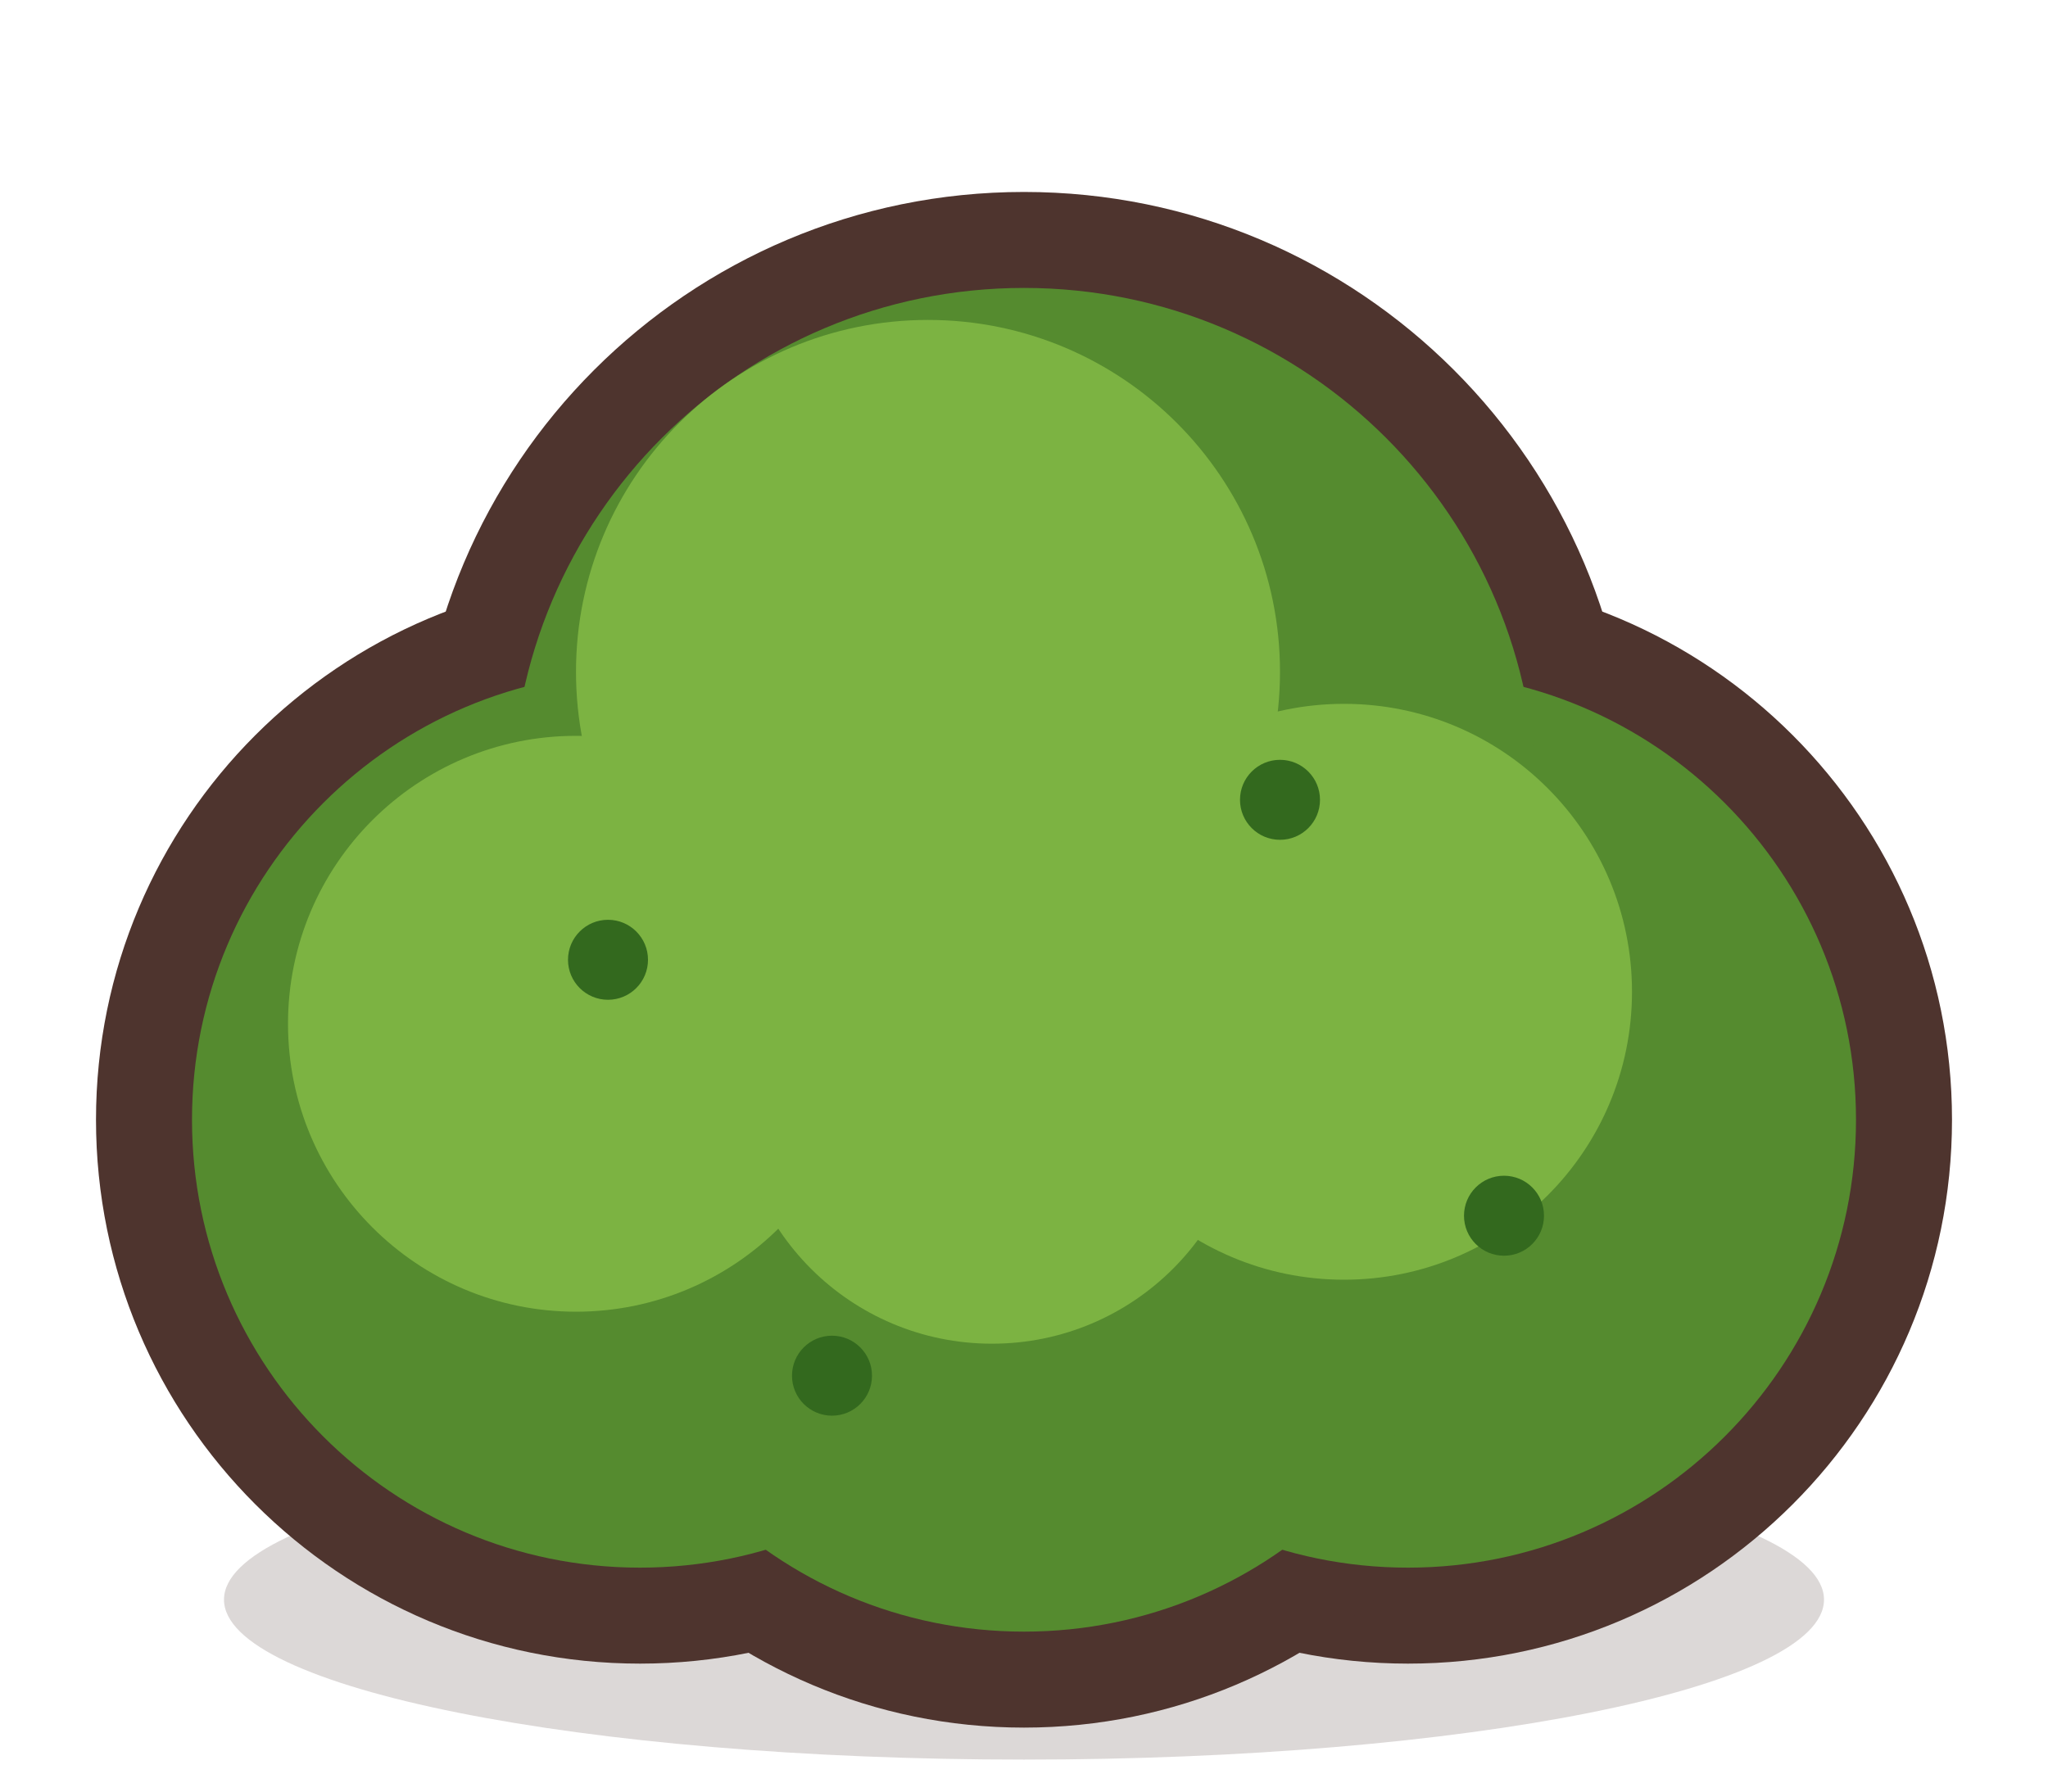
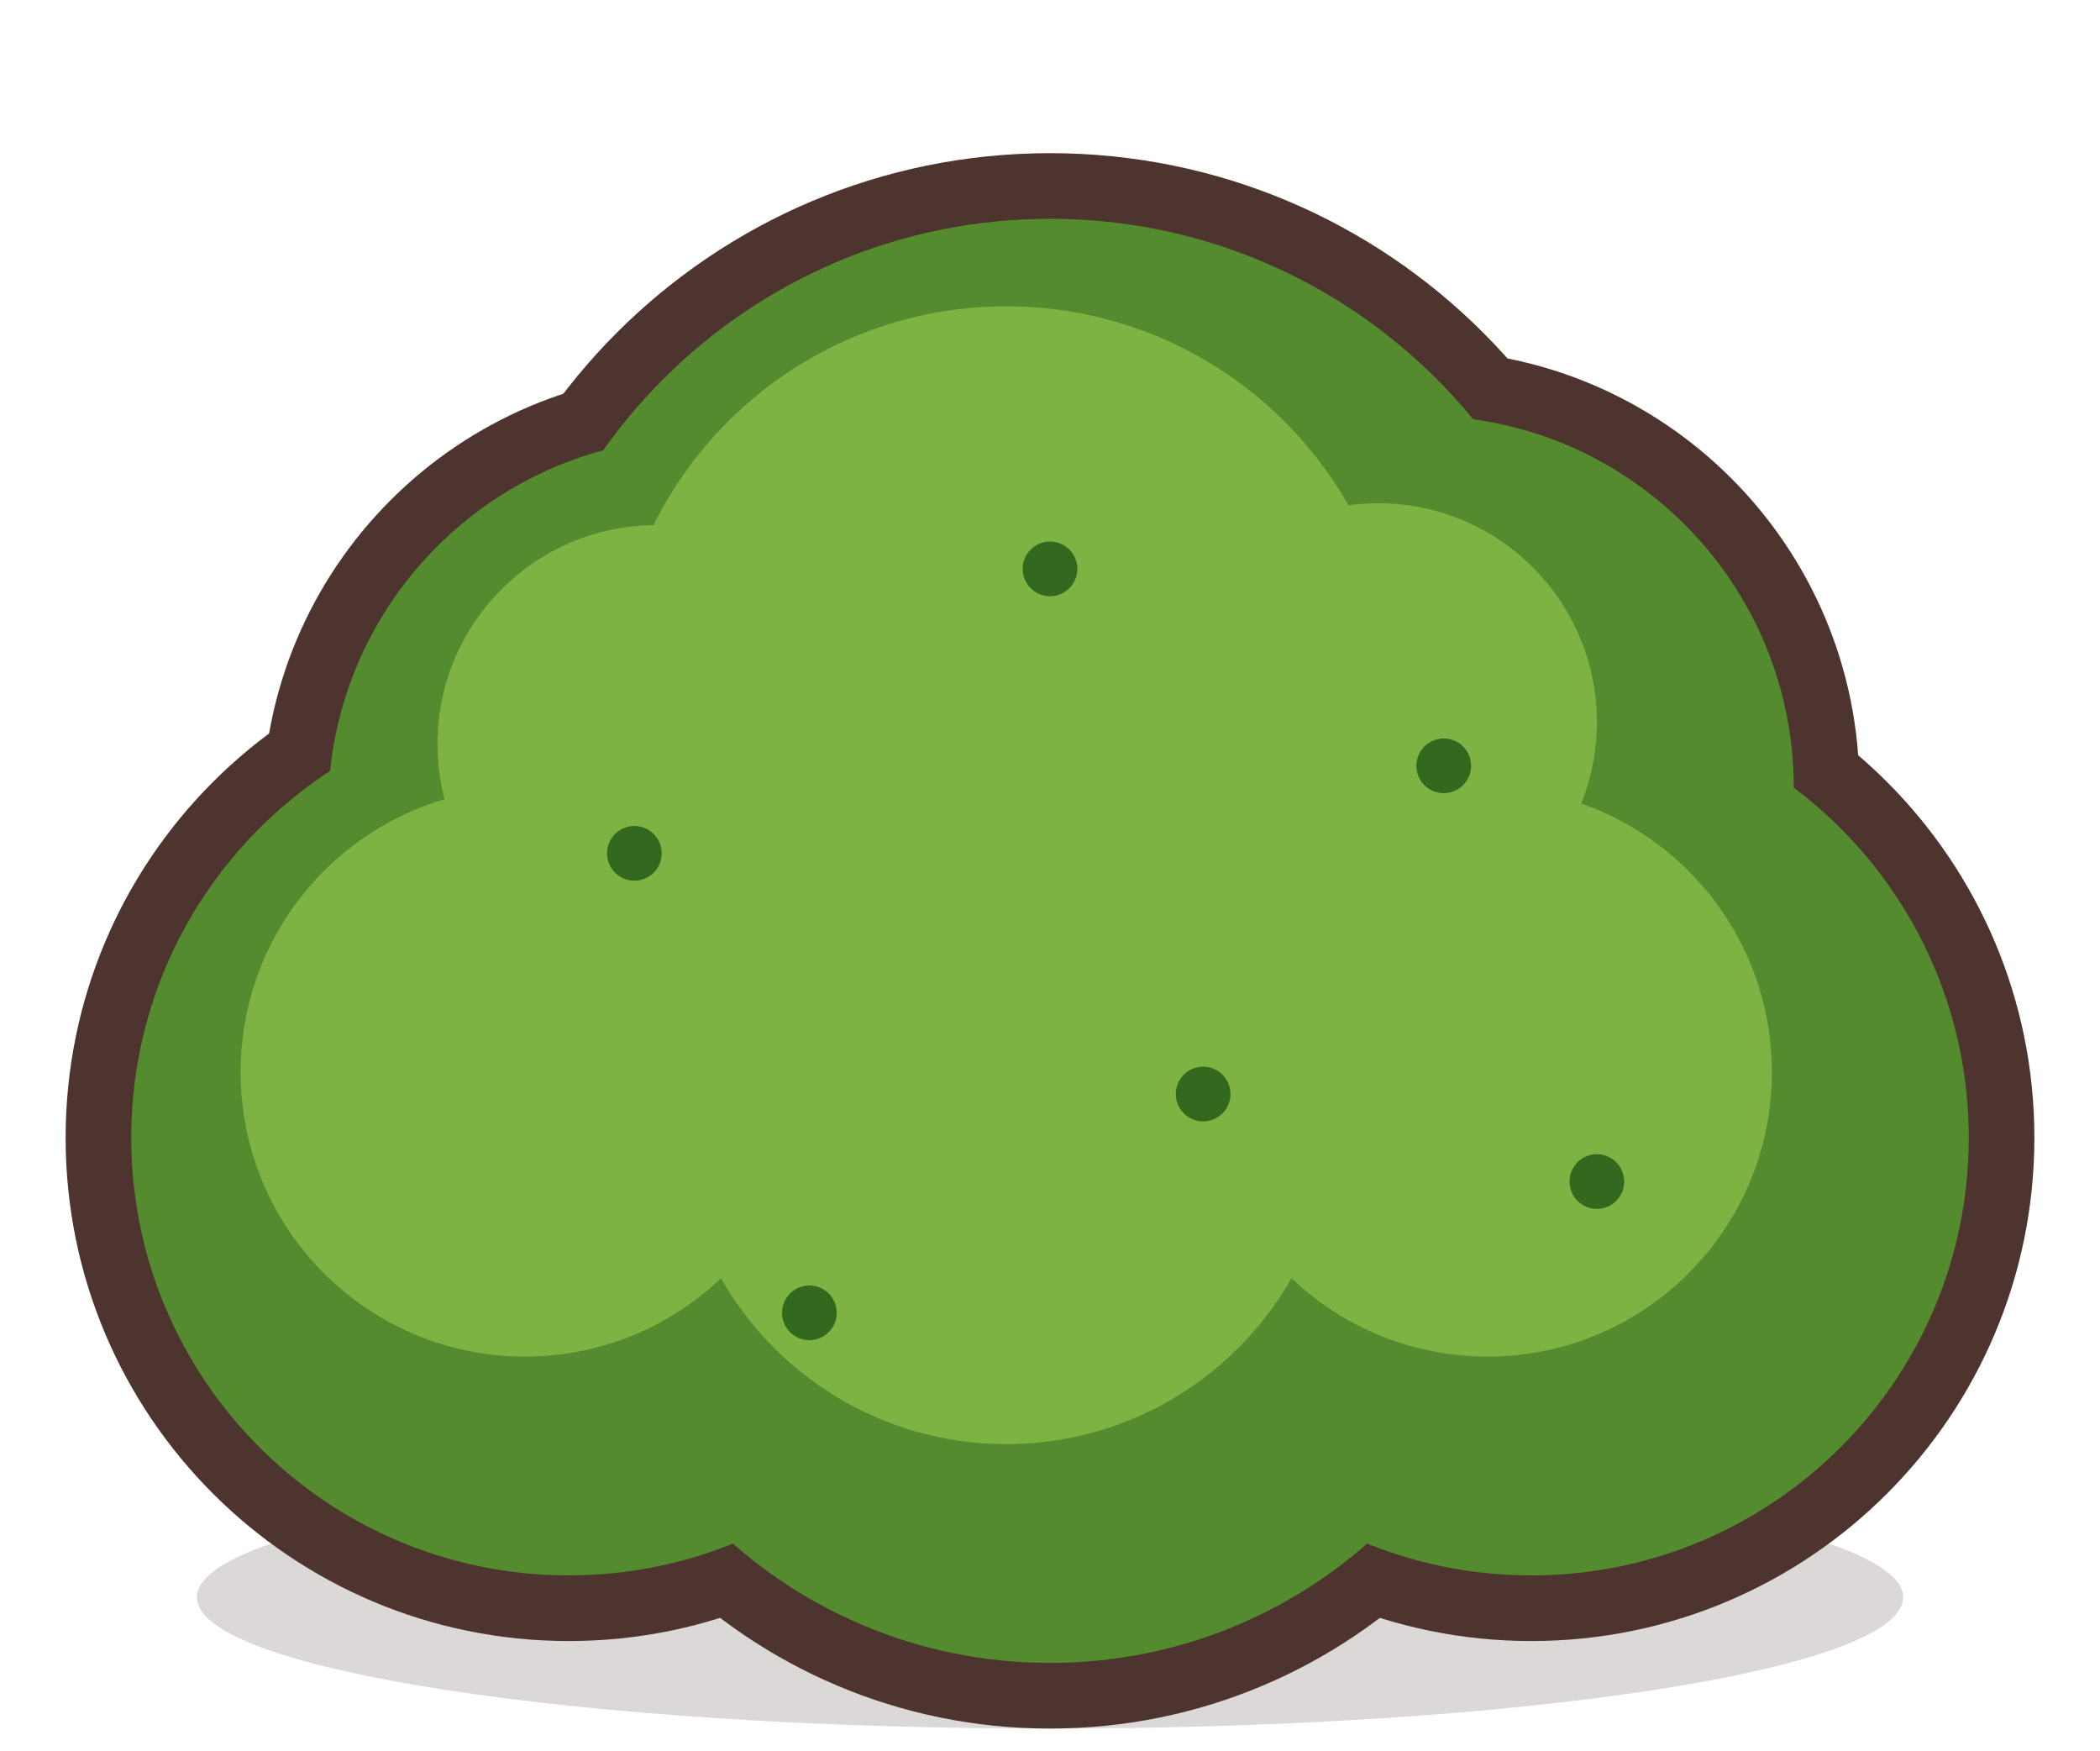
- <svg xmlns="http://www.w3.org/2000/svg" width="128" height="112" viewBox="0 0 128 112">
-   <ellipse cx="64" cy="100" rx="50" ry="10" fill="#3E2723" opacity="0.18" />
+ <svg xmlns="http://www.w3.org/2000/svg" width="192" height="160" viewBox="0 0 192 160">
+   <ellipse cx="96" cy="146" rx="78" ry="12" fill="#3E2723" opacity="0.18" />
  <g fill="#4E342E">
-     <circle cx="40" cy="70" r="34" />
-     <circle cx="88" cy="70" r="34" />
-     <circle cx="64" cy="50" r="38" />
-     <circle cx="64" cy="74" r="34" />
+     <circle cx="52" cy="104" r="46" />
+     <circle cx="140" cy="104" r="46" />
+     <circle cx="96" cy="70" r="56" />
+     <circle cx="96" cy="108" r="50" />
+     <circle cx="64" cy="74" r="40" />
+     <circle cx="130" cy="72" r="40" />
  </g>
  <g fill="#558B2F">
-     <circle cx="40" cy="70" r="28" />
-     <circle cx="88" cy="70" r="28" />
-     <circle cx="64" cy="50" r="32" />
-     <circle cx="64" cy="74" r="28" />
+     <circle cx="52" cy="104" r="40" />
+     <circle cx="140" cy="104" r="40" />
+     <circle cx="96" cy="70" r="50" />
+     <circle cx="96" cy="108" r="44" />
+     <circle cx="64" cy="74" r="34" />
+     <circle cx="130" cy="72" r="34" />
  </g>
  <g fill="#7CB342">
-     <circle cx="36" cy="64" r="18" />
-     <circle cx="84" cy="62" r="18" />
-     <circle cx="58" cy="42" r="22" />
-     <circle cx="62" cy="68" r="16" />
+     <circle cx="48" cy="98" r="26" />
+     <circle cx="136" cy="98" r="26" />
+     <circle cx="92" cy="64" r="36" />
+     <circle cx="92" cy="102" r="30" />
+     <circle cx="60" cy="68" r="20" />
+     <circle cx="126" cy="66" r="20" />
  </g>
-   <g fill="#33691E">
-     <circle cx="38" cy="60" r="2.5" />
-     <circle cx="80" cy="50" r="2.5" />
-     <circle cx="52" cy="86" r="2.5" />
-     <circle cx="94" cy="76" r="2.5" />
-   </g>
+   <circle cx="58" cy="78" r="2.5" fill="#33691E" />
+   <circle cx="96" cy="52" r="2.5" fill="#33691E" />
+   <circle cx="132" cy="70" r="2.5" fill="#33691E" />
+   <circle cx="146" cy="108" r="2.5" fill="#33691E" />
+   <circle cx="74" cy="120" r="2.5" fill="#33691E" />
+   <circle cx="110" cy="100" r="2.5" fill="#33691E" />
</svg>
